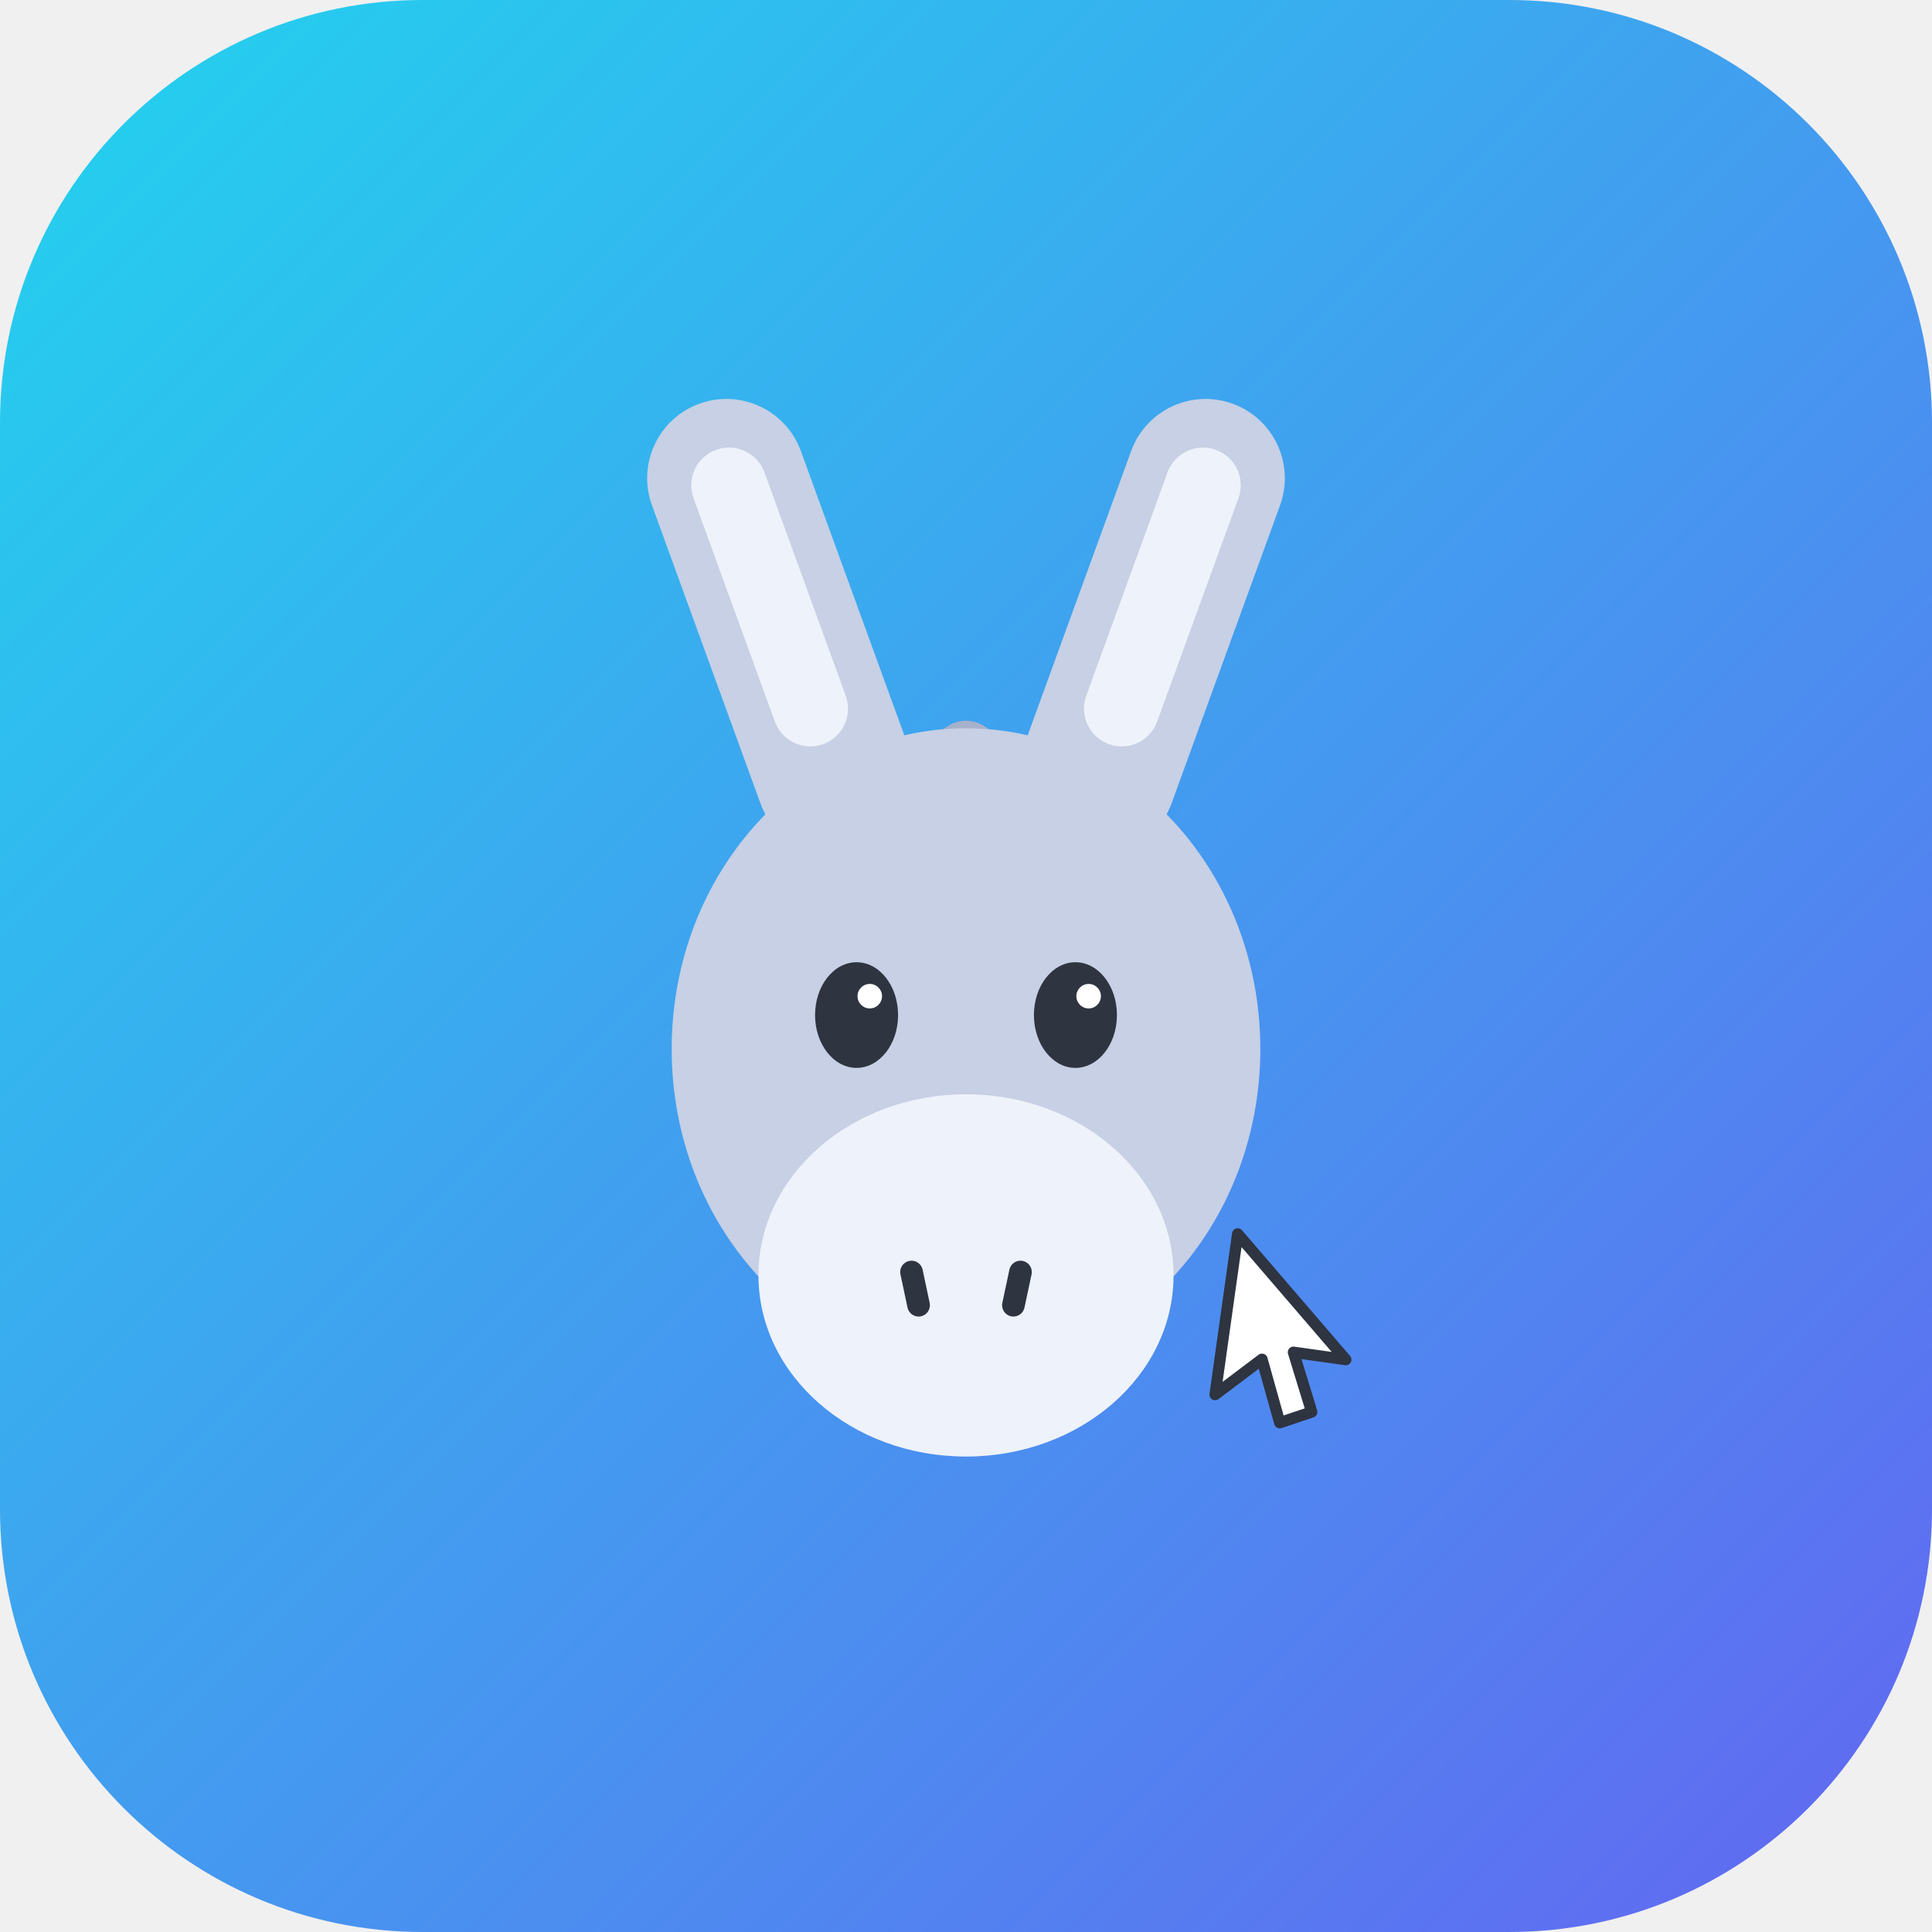
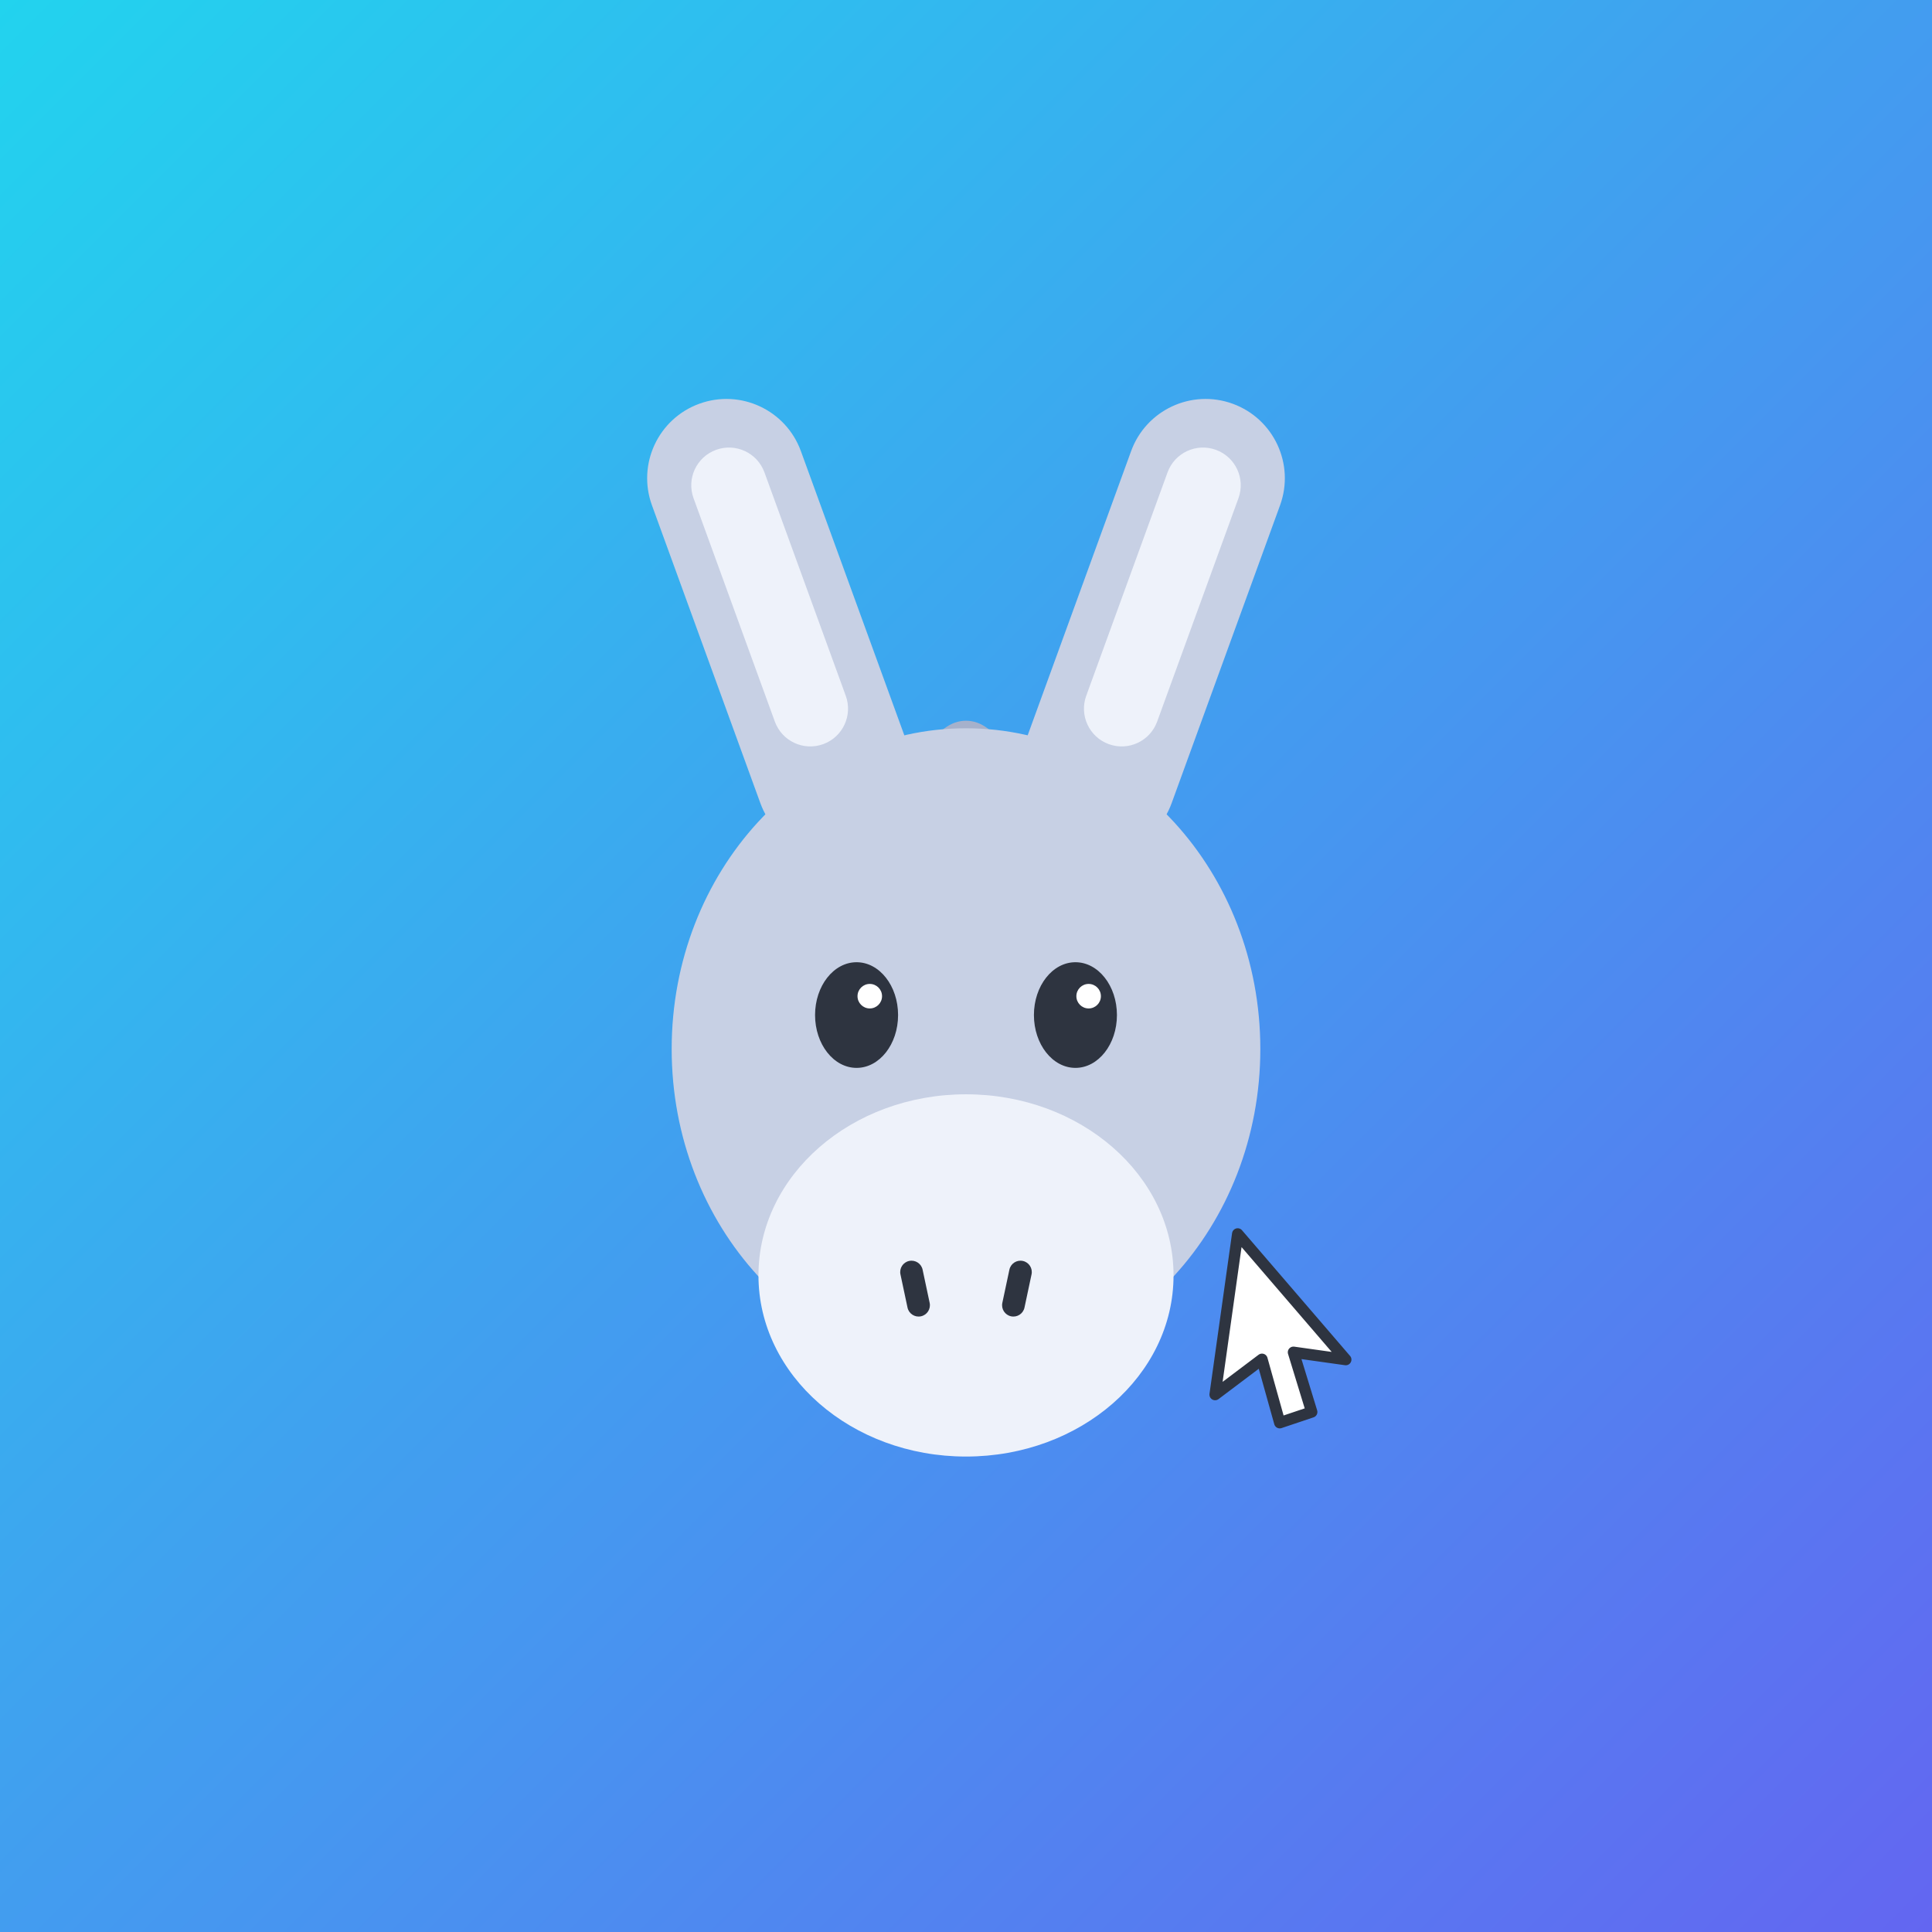
<svg xmlns="http://www.w3.org/2000/svg" width="1024" height="1024" viewBox="0 0 1024 1024">
  <defs>
    <linearGradient id="bg" x1="0" y1="0" x2="1024" y2="1024" gradientUnits="userSpaceOnUse">
      <stop offset="0" stop-color="#22D3EE" />
      <stop offset="1" stop-color="#6366F1" />
    </linearGradient>
  </defs>
-   <rect x="0" y="0" width="1024" height="1024" rx="224" fill="url(#bg)" />
+   <rect width="1024" height="1024" fill="url(#bg)" />
  <g transform="translate(450,432) rotate(-20)">
    <rect x="-42" y="-232" width="84" height="252" rx="42" fill="#C7D0E4" />
    <rect x="-20" y="-206" width="40" height="166" rx="20" fill="#EEF2FA" />
  </g>
  <g transform="translate(574,432) rotate(20)">
    <rect x="-42" y="-232" width="84" height="252" rx="42" fill="#C7D0E4" />
    <rect x="-20" y="-206" width="40" height="166" rx="20" fill="#EEF2FA" />
  </g>
  <path d="M474 446 q14 -64 38 -64 q24 0 38 64 q-38 -22 -76 0 Z" fill="#A6B1CB" />
  <ellipse cx="512" cy="556" rx="156" ry="170" fill="#C7D0E4" />
  <ellipse cx="512" cy="676" rx="110" ry="96" fill="#EEF2FA" />
  <ellipse cx="454" cy="538" rx="22" ry="28" fill="#2E3440" />
  <ellipse cx="570" cy="538" rx="22" ry="28" fill="#2E3440" />
  <circle cx="461" cy="528" r="6.5" fill="#FFFFFF" />
  <circle cx="577" cy="528" r="6.5" fill="#FFFFFF" />
  <rect x="479" y="668" width="12" height="30" rx="6" fill="#2E3440" transform="rotate(-12 485 683)" />
  <rect x="533" y="668" width="12" height="30" rx="6" fill="#2E3440" transform="rotate(12 539 683)" />
  <g transform="translate(656,654) rotate(8)">
    <path d="M0 0 L0 86 L22 64 L36 96 L52 88 L38 58 L66 58 Z" fill="#FFFFFF" stroke="#2E3440" stroke-width="6" stroke-linejoin="round" />
  </g>
</svg>
